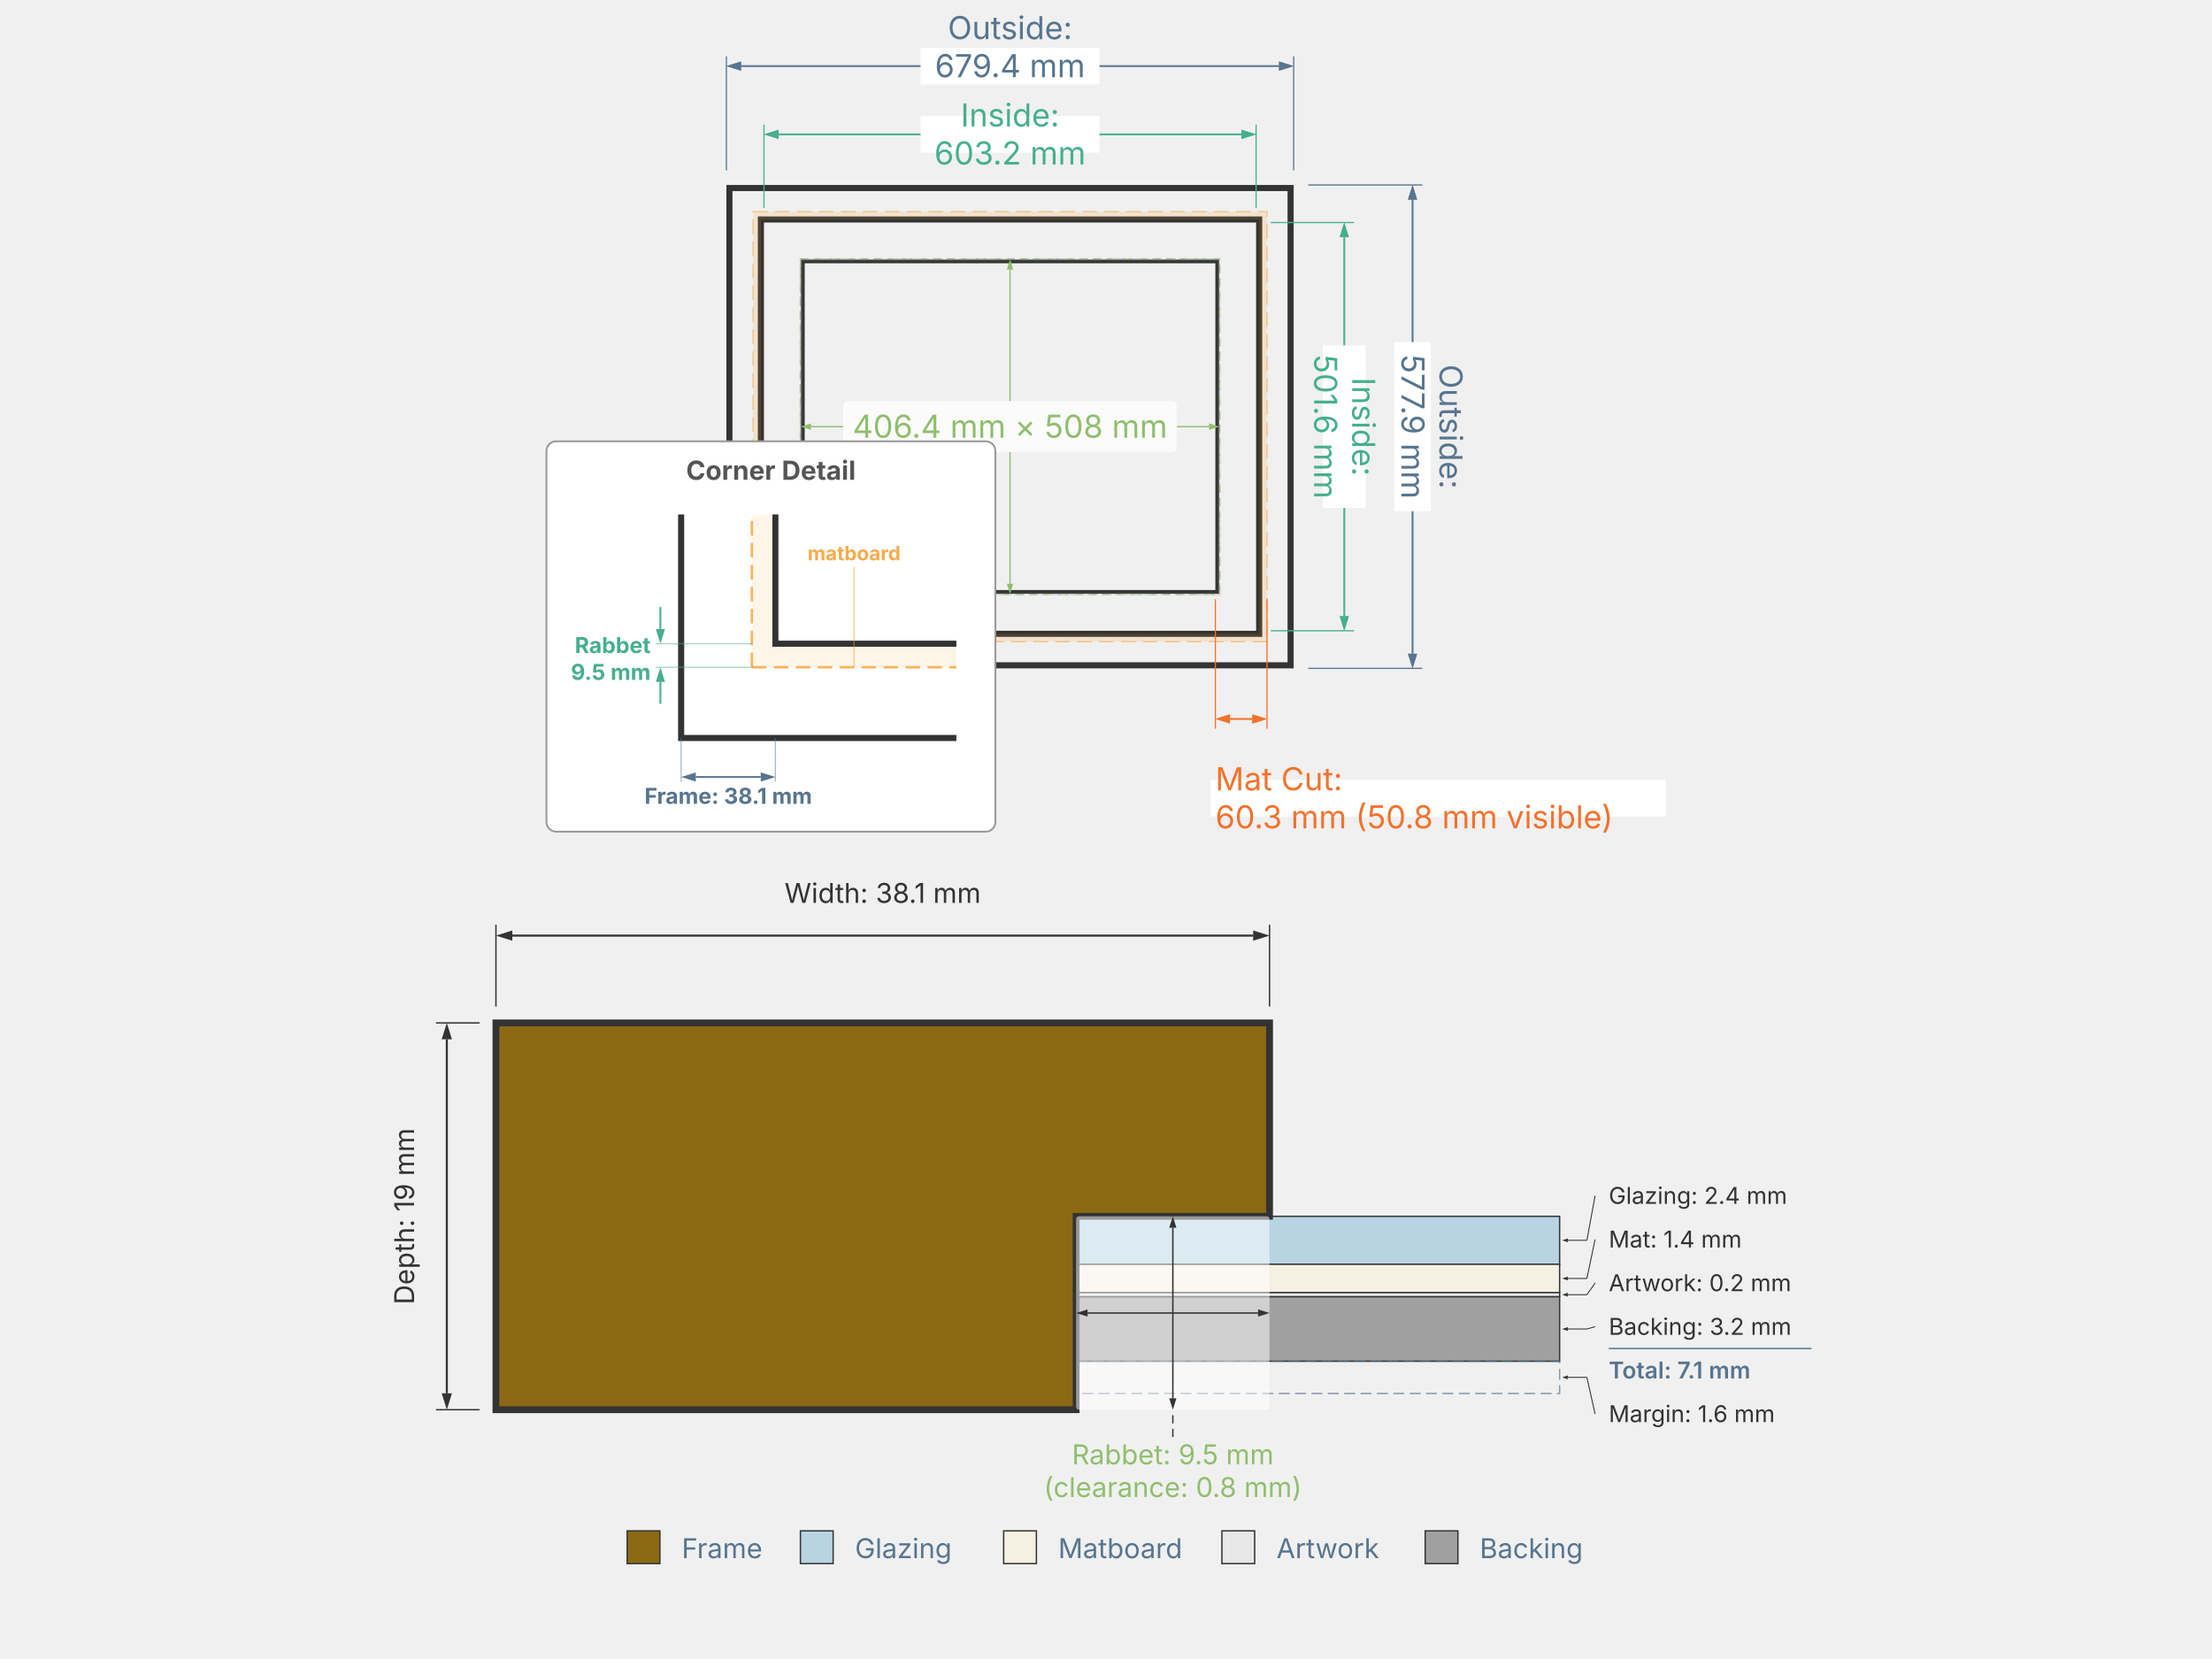
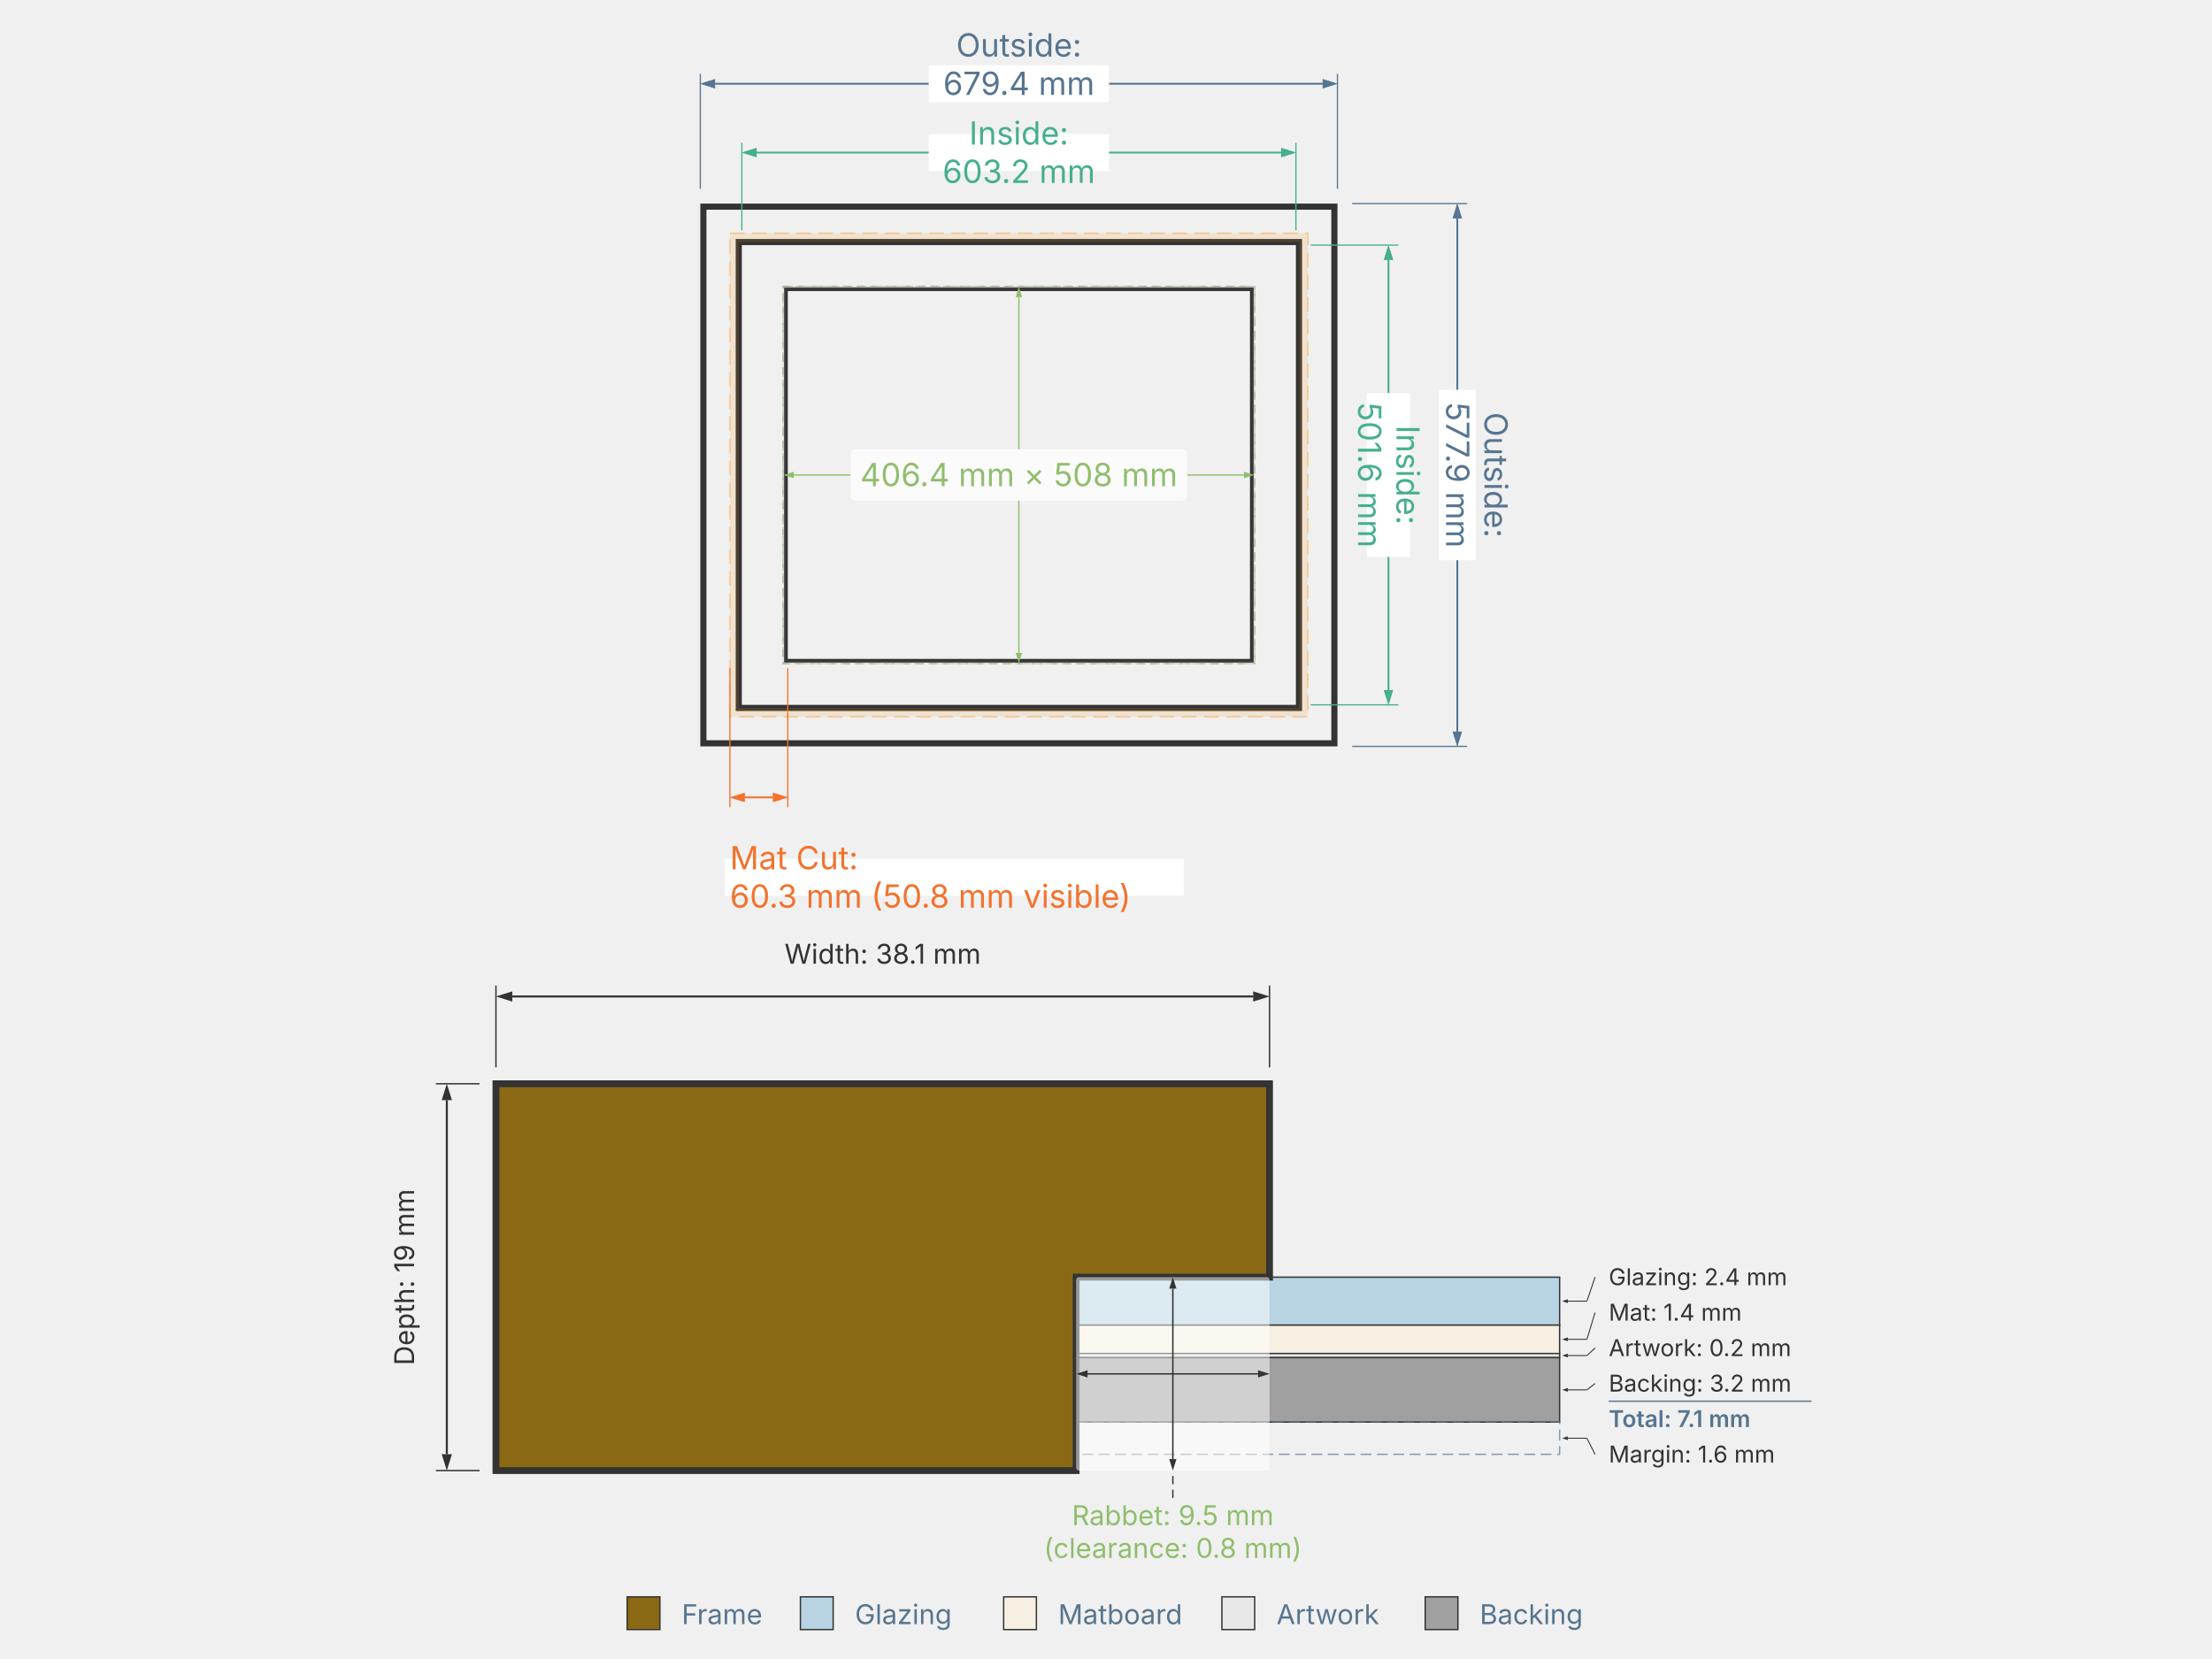
<svg xmlns="http://www.w3.org/2000/svg" viewBox="0 0 800.00 600.00">
-   <g id="plan-view" transform="translate(12.49, 5.38) scale(0.882)">
+   <g id="plan-view" transform="translate(12.81, 11.61) scale(0.8892)">
    <g id="geometry">
-       <rect x="284.94" y="71.00" width="230.11" height="195.71" stroke="#333333" stroke-width="2.5" fill="none" />
-       <rect x="297.85" y="83.90" width="204.31" height="169.90" stroke="#333333" stroke-width="2.5" fill="none" />
-       <rect x="315.05" y="101.11" width="169.90" height="135.49" stroke="#333333" stroke-width="1.5" fill="none" />
-       <rect x="313.98" y="100.03" width="172.05" height="137.64" stroke="#90be6d" stroke-width="0.5" stroke-dasharray="4,2" fill="none" opacity="0.6" />
+       <rect x="271.68" y="71.00" width="256.65" height="218.27" stroke="#333333" stroke-width="2.5" fill="none" />
+       <rect x="286.07" y="85.39" width="227.86" height="189.49" stroke="#333333" stroke-width="2.5" fill="none" />
+       <rect x="305.26" y="104.58" width="189.49" height="151.11" stroke="#333333" stroke-width="1.5" fill="none" />
+       <rect x="304.06" y="103.38" width="191.89" height="153.51" stroke="#90be6d" stroke-width="0.5" stroke-dasharray="4,2" fill="none" opacity="0.6" />
    </g>
    <g id="rabbet-overlap">
-       <path d="M294.62,80.68 h210.76 v176.35 h-210.76 Z M297.85,83.90 v169.90 h204.31 v-169.90 Z" fill="#f8961e" fill-opacity="0.15" fill-rule="evenodd" stroke="none" />
+       <path d="M282.47,81.79 h235.06 v196.68 h-235.06 Z M286.07,85.39 v189.49 h227.86 v-189.49 Z" fill="#f8961e" fill-opacity="0.15" fill-rule="evenodd" stroke="none" />
    </g>
    <g id="content-boundary">
-       <rect x="294.62" y="80.68" width="210.76" height="176.35" stroke="#f8961e" stroke-width="0.5" stroke-dasharray="6,3" fill="none" opacity="0.5" />
+       <rect x="282.47" y="81.79" width="235.06" height="196.68" stroke="#f8961e" stroke-width="0.5" stroke-dasharray="6,3" fill="none" opacity="0.5" />
    </g>
    <g id="mat-overlap">
-       <path d="M313.98,100.03 h172.05 v137.64 h-172.05 Z M315.05,101.11 v135.49 h169.90 v-135.49 Z" fill="#888888" fill-opacity="0.12" fill-rule="evenodd" stroke="none" />
-       <rect x="313.98" y="100.03" width="172.05" height="137.64" fill="none" stroke="#888888" stroke-width="0.40" stroke-dasharray="3,2" stroke-opacity="0.4" />
+       <path d="M304.06,103.38 h191.89 v153.51 h-191.89 Z M305.26,104.58 v151.11 h189.49 v-151.11 Z" fill="#888888" fill-opacity="0.12" fill-rule="evenodd" stroke="none" />
+       <rect x="304.06" y="103.38" width="191.89" height="153.51" fill="none" stroke="#888888" stroke-width="0.40" stroke-dasharray="3,2" stroke-opacity="0.4" />
    </g>
    <g id="dimensions">
      <g class="dimension">
-         <line x1="299.10" y1="79.15" x2="299.10" y2="45.00" stroke="#46af8f" stroke-width="0.5" />
-         <line x1="500.90" y1="79.15" x2="500.90" y2="45.00" stroke="#46af8f" stroke-width="0.5" />
-         <polygon points="299.10,49.00 305.10,50.88 305.10,47.12" fill="#46af8f" data-arrow="true" />
-         <line x1="305.10" y1="49.00" x2="494.90" y2="49.00" stroke="#46af8f" stroke-width="0.75" />
-         <polygon points="500.90,49.00 494.90,47.12 494.90,50.88" fill="#46af8f" data-arrow="true" />
+         <line x1="287.32" y1="80.64" x2="287.32" y2="45.00" stroke="#46af8f" stroke-width="0.5" />
+         <line x1="512.68" y1="80.64" x2="512.68" y2="45.00" stroke="#46af8f" stroke-width="0.5" />
+         <polygon points="287.32,49.00 293.32,50.88 293.32,47.12" fill="#46af8f" data-arrow="true" />
+         <line x1="293.32" y1="49.00" x2="506.68" y2="49.00" stroke="#46af8f" stroke-width="0.75" />
+         <polygon points="512.68,49.00 506.68,47.12 506.68,50.88" fill="#46af8f" data-arrow="true" />
        <rect x="363.33" y="41.50" width="73.34" height="15.00" fill="#FFFFFF" stroke="none" />
-         <polygon points="299.10,49.00 305.10,50.88 305.10,47.12" fill="#46af8f" data-arrow="true" />
-         <polygon points="500.90,49.00 494.90,47.12 494.90,50.88" fill="#46af8f" data-arrow="true" />
+         <polygon points="287.32,49.00 293.32,50.88 293.32,47.12" fill="#46af8f" data-arrow="true" />
+         <polygon points="512.68,49.00 506.68,47.12 506.68,50.88" fill="#46af8f" data-arrow="true" />
      </g>
      <g class="dimension">
-         <line x1="283.69" y1="63.75" x2="283.69" y2="17.00" stroke="#577590" stroke-width="0.5" />
-         <line x1="516.31" y1="63.75" x2="516.31" y2="17.00" stroke="#577590" stroke-width="0.5" />
-         <polygon points="283.69,21.00 289.69,22.88 289.69,19.12" fill="#577590" data-arrow="true" />
-         <line x1="289.69" y1="21.00" x2="510.31" y2="21.00" stroke="#577590" stroke-width="0.75" />
-         <polygon points="516.31,21.00 510.31,19.12 510.31,22.88" fill="#577590" data-arrow="true" />
+         <line x1="270.43" y1="63.75" x2="270.43" y2="17.00" stroke="#577590" stroke-width="0.5" />
+         <line x1="529.57" y1="63.75" x2="529.57" y2="17.00" stroke="#577590" stroke-width="0.5" />
+         <polygon points="270.43,21.00 276.43,22.88 276.43,19.12" fill="#577590" data-arrow="true" />
+         <line x1="276.43" y1="21.00" x2="523.57" y2="21.00" stroke="#577590" stroke-width="0.75" />
+         <polygon points="529.57,21.00 523.57,19.12 523.57,22.88" fill="#577590" data-arrow="true" />
        <rect x="363.33" y="13.50" width="73.34" height="15.00" fill="#FFFFFF" stroke="none" />
-         <polygon points="283.69,21.00 289.69,22.88 289.69,19.12" fill="#577590" data-arrow="true" />
-         <polygon points="516.31,21.00 510.31,19.12 510.31,22.88" fill="#577590" data-arrow="true" />
+         <polygon points="270.43,21.00 276.43,22.88 276.43,19.12" fill="#577590" data-arrow="true" />
+         <polygon points="529.57,21.00 523.57,19.12 523.57,22.88" fill="#577590" data-arrow="true" />
      </g>
      <g class="dimension">
-         <line x1="506.90" y1="85.15" x2="541.06" y2="85.15" stroke="#46af8f" stroke-width="0.5" />
-         <line x1="506.90" y1="252.55" x2="541.06" y2="252.55" stroke="#46af8f" stroke-width="0.5" />
-         <polygon points="537.06,85.15 535.18,91.15 538.93,91.15" fill="#46af8f" data-arrow="true" />
-         <line x1="537.06" y1="91.15" x2="537.06" y2="246.55" stroke="#46af8f" stroke-width="0.75" />
-         <polygon points="537.06,252.55 538.93,246.55 535.18,246.55" fill="#46af8f" data-arrow="true" />
-         <rect x="528.26" y="135.52" width="17.60" height="66.67" fill="#FFFFFF" stroke="none" />
-         <polygon points="537.06,85.15 535.18,91.15 538.93,91.15" fill="#46af8f" data-arrow="true" />
-         <polygon points="537.06,252.55 538.93,246.55 535.18,246.55" fill="#46af8f" data-arrow="true" />
+         <line x1="518.68" y1="86.64" x2="554.32" y2="86.64" stroke="#46af8f" stroke-width="0.5" />
+         <line x1="518.68" y1="273.63" x2="554.32" y2="273.63" stroke="#46af8f" stroke-width="0.5" />
+         <polygon points="550.32,86.64 548.45,92.64 552.20,92.64" fill="#46af8f" data-arrow="true" />
+         <line x1="550.32" y1="92.64" x2="550.32" y2="267.63" stroke="#46af8f" stroke-width="0.75" />
+         <polygon points="550.32,273.63 552.20,267.63 548.45,267.63" fill="#46af8f" data-arrow="true" />
+         <rect x="541.52" y="146.80" width="17.60" height="66.67" fill="#FFFFFF" stroke="none" />
+         <polygon points="550.32,86.64 548.45,92.64 552.20,92.64" fill="#46af8f" data-arrow="true" />
+         <polygon points="550.32,273.63 552.20,267.63 548.45,267.63" fill="#46af8f" data-arrow="true" />
      </g>
      <g class="dimension">
-         <line x1="522.31" y1="69.75" x2="569.06" y2="69.75" stroke="#577590" stroke-width="0.5" />
-         <line x1="522.31" y1="267.96" x2="569.06" y2="267.96" stroke="#577590" stroke-width="0.5" />
-         <polygon points="565.06,69.75 563.18,75.75 566.93,75.75" fill="#577590" data-arrow="true" />
-         <line x1="565.06" y1="75.75" x2="565.06" y2="261.96" stroke="#577590" stroke-width="0.75" />
-         <polygon points="565.06,267.96 566.93,261.96 563.18,261.96" fill="#577590" data-arrow="true" />
-         <rect x="557.56" y="134.18" width="15.00" height="69.34" fill="#FFFFFF" stroke="none" />
-         <polygon points="565.06,69.75 563.18,75.75 566.93,75.75" fill="#577590" data-arrow="true" />
-         <polygon points="565.06,267.96 566.93,261.96 563.18,261.96" fill="#577590" data-arrow="true" />
+         <line x1="535.57" y1="69.75" x2="582.32" y2="69.75" stroke="#577590" stroke-width="0.5" />
+         <line x1="535.57" y1="290.52" x2="582.32" y2="290.52" stroke="#577590" stroke-width="0.5" />
+         <polygon points="578.32,69.75 576.45,75.75 580.20,75.75" fill="#577590" data-arrow="true" />
+         <line x1="578.32" y1="75.75" x2="578.32" y2="284.52" stroke="#577590" stroke-width="0.75" />
+         <polygon points="578.32,290.52 580.20,284.52 576.45,284.52" fill="#577590" data-arrow="true" />
+         <rect x="570.82" y="145.46" width="15.00" height="69.34" fill="#FFFFFF" stroke="none" />
+         <polygon points="578.32,69.75 576.45,75.75 580.20,75.75" fill="#577590" data-arrow="true" />
+         <polygon points="578.32,290.52 580.20,284.52 576.45,284.52" fill="#577590" data-arrow="true" />
      </g>
      <text transform="translate(400.00, 45.75)" fill="#46af8f" font-family="Inter, system-ui, -apple-system, sans-serif" font-size="13px" text-anchor="middle">Inside:</text>
      <text transform="translate(400.00, 61.35)" fill="#46af8f" font-family="Inter, system-ui, -apple-system, sans-serif" font-size="13px" text-anchor="middle">603.2 mm</text>
      <text transform="translate(400.00, 9.95)" fill="#577590" font-family="Inter, system-ui, -apple-system, sans-serif" font-size="13px" text-anchor="middle">Outside:</text>
      <text transform="translate(400.00, 25.55)" fill="#577590" font-family="Inter, system-ui, -apple-system, sans-serif" font-size="13px" text-anchor="middle">679.4 mm</text>
-       <text transform="rotate(90 544.86 168.85)" x="544.86" y="173.40" fill="#46af8f" font-family="Inter, system-ui, -apple-system, sans-serif" font-size="13px" text-anchor="middle">Inside:</text>
-       <text transform="rotate(90 529.26 168.85)" x="529.26" y="173.40" fill="#46af8f" font-family="Inter, system-ui, -apple-system, sans-serif" font-size="13px" text-anchor="middle">501.6 mm</text>
-       <text transform="rotate(90 580.66 168.85)" x="580.66" y="173.40" fill="#577590" font-family="Inter, system-ui, -apple-system, sans-serif" font-size="13px" text-anchor="middle">Outside:</text>
-       <text transform="rotate(90 565.06 168.85)" x="565.06" y="173.40" fill="#577590" font-family="Inter, system-ui, -apple-system, sans-serif" font-size="13px" text-anchor="middle">577.9 mm</text>
+       <text transform="rotate(90 558.12 180.14)" x="558.12" y="184.69" fill="#46af8f" font-family="Inter, system-ui, -apple-system, sans-serif" font-size="13px" text-anchor="middle">Inside:</text>
+       <text transform="rotate(90 542.52 180.14)" x="542.52" y="184.69" fill="#46af8f" font-family="Inter, system-ui, -apple-system, sans-serif" font-size="13px" text-anchor="middle">501.6 mm</text>
+       <text transform="rotate(90 593.92 180.14)" x="593.92" y="184.69" fill="#577590" font-family="Inter, system-ui, -apple-system, sans-serif" font-size="13px" text-anchor="middle">Outside:</text>
+       <text transform="rotate(90 578.32 180.14)" x="578.32" y="184.69" fill="#577590" font-family="Inter, system-ui, -apple-system, sans-serif" font-size="13px" text-anchor="middle">577.9 mm</text>
    </g>
    <g id="artwork-indicator">
-       <polygon points="314.18,168.85 318.38,170.17 318.38,167.54" fill="#90be6d" data-arrow="true" />
-       <line x1="318.38" y1="168.85" x2="331.59" y2="168.85" stroke="#90be6d" stroke-width="0.525" />
-       <line x1="468.41" y1="168.85" x2="481.62" y2="168.85" stroke="#90be6d" stroke-width="0.525" />
-       <polygon points="485.82,168.85 481.62,167.54 481.62,170.17" fill="#90be6d" data-arrow="true" />
-       <polygon points="400.00,100.23 398.69,104.43 401.31,104.43" fill="#90be6d" data-arrow="true" />
-       <line x1="400.00" y1="104.43" x2="400.00" y2="158.40" stroke="#90be6d" stroke-width="0.525" />
-       <line x1="400.00" y1="179.30" x2="400.00" y2="233.27" stroke="#90be6d" stroke-width="0.525" />
-       <polygon points="400.00,237.47 401.31,233.27 398.69,233.27" fill="#90be6d" data-arrow="true" />
-       <rect x="331.59" y="158.40" width="136.83" height="20.90" fill="#FFFFFF" fill-opacity="0.75" stroke="none" rx="2" />
-       <text transform="translate(400.00, 173.40)" fill="#90be6d" font-family="Inter, system-ui, -apple-system, sans-serif" font-size="13.00px" text-anchor="middle">406.4 mm × 508 mm</text>
+       <polygon points="304.26,180.14 308.46,181.45 308.46,178.82" fill="#90be6d" data-arrow="true" />
+       <line x1="308.46" y1="180.14" x2="331.59" y2="180.14" stroke="#90be6d" stroke-width="0.525" />
+       <line x1="468.41" y1="180.14" x2="491.54" y2="180.14" stroke="#90be6d" stroke-width="0.525" />
+       <polygon points="495.74,180.14 491.54,178.82 491.54,181.45" fill="#90be6d" data-arrow="true" />
+       <polygon points="400.00,103.58 398.69,107.78 401.31,107.78" fill="#90be6d" data-arrow="true" />
+       <line x1="400.00" y1="107.78" x2="400.00" y2="169.69" stroke="#90be6d" stroke-width="0.525" />
+       <line x1="400.00" y1="190.59" x2="400.00" y2="252.49" stroke="#90be6d" stroke-width="0.525" />
+       <polygon points="400.00,256.69 401.31,252.49 398.69,252.49" fill="#90be6d" data-arrow="true" />
+       <rect x="331.59" y="169.69" width="136.83" height="20.90" fill="#FFFFFF" fill-opacity="0.75" stroke="none" rx="2" />
+       <text transform="translate(400.00, 184.69)" fill="#90be6d" font-family="Inter, system-ui, -apple-system, sans-serif" font-size="13.00px" text-anchor="middle">406.4 mm × 508 mm</text>
    </g>
    <g id="mat-cut-geom">
      <g class="dimension">
-         <line x1="484.20" y1="239.60" x2="484.20" y2="292.71" stroke="#f3722c" stroke-width="0.5" />
-         <line x1="505.38" y1="239.60" x2="505.38" y2="292.71" stroke="#f3722c" stroke-width="0.5" />
-         <polygon points="484.20,288.71 490.20,290.58 490.20,286.83" fill="#f3722c" data-arrow="true" />
-         <line x1="490.20" y1="288.71" x2="499.38" y2="288.71" stroke="#f3722c" stroke-width="0.75" />
-         <polygon points="505.38,288.71 499.38,286.83 499.38,290.58" fill="#f3722c" data-arrow="true" />
-         <rect x="482.20" y="313.71" width="186.62" height="15.00" fill="#FFFFFF" stroke="none" />
-         <polygon points="484.20,288.71 490.20,290.58 490.20,286.83" fill="#f3722c" data-arrow="true" />
-         <polygon points="505.38,288.71 499.38,286.83 499.38,290.58" fill="#f3722c" data-arrow="true" />
-       </g>
-     </g>
-     <g id="corner-detail">
-       <defs>
-         <clipPath id="corner-detail-clip">
-           <rect x="213.91" y="198.85" width="176.09" height="132.08" />
-         </clipPath>
-       </defs>
-       <rect x="209.91" y="174.85" width="184.09" height="160.08" fill="#FFFFFF" stroke="#999" stroke-width="0.75" rx="4" />
-       <text transform="translate(301.95, 190.65)" fill="#555" font-family="Inter, system-ui, -apple-system, sans-serif" font-size="10.8" font-weight="bold" text-anchor="middle">Corner Detail</text>
-       <g clip-path="url(#corner-detail-clip)">
-         <path d="M294.13,204.85 V267.52 H378.00 V257.85 H303.79 V204.85 H294.13 Z" fill="#f8961e" fill-opacity="0.10" stroke="none" />
-         <line x1="294.13" y1="267.52" x2="378.00" y2="267.52" stroke="#f8961e" stroke-width="1" stroke-dasharray="6,3" opacity="0.7" />
-         <line x1="294.13" y1="267.52" x2="294.13" y2="204.85" stroke="#f8961e" stroke-width="1" stroke-dasharray="6,3" opacity="0.7" />
-         <polyline points="265.14,204.85 265.14,296.51 378.00,296.51" fill="none" stroke="#333333" stroke-width="2.5" stroke-linejoin="miter" />
-         <polyline points="303.79,204.85 303.79,257.85 378.00,257.85" fill="none" stroke="#333333" stroke-width="2.5" stroke-linejoin="miter" />
-       </g>
-       <defs>
-         <clipPath id="corner-detail-annot-clip">
-           <rect x="211.91" y="176.85" width="180.09" height="156.08" />
-         </clipPath>
-       </defs>
-       <g clip-path="url(#corner-detail-annot-clip)">
-         <line x1="265.14" y1="296.51" x2="265.14" y2="314.51" stroke="#577590" stroke-width="0.5" opacity="0.5" />
-         <line x1="303.79" y1="296.51" x2="303.79" y2="314.51" stroke="#577590" stroke-width="0.5" opacity="0.5" />
-         <polygon points="265.14,312.51 271.14,314.39 271.14,310.64" fill="#577590" data-arrow="true" />
-         <line x1="271.14" y1="312.51" x2="297.79" y2="312.51" stroke="#577590" stroke-width="0.75" />
-         <polygon points="303.79,312.51 297.79,310.64 297.79,314.39" fill="#577590" data-arrow="true" />
-         <text transform="translate(284.47, 323.51)" font-family="Inter, system-ui, -apple-system, sans-serif" font-size="9.0px" fill="#577590" font-weight="bold" text-anchor="middle">Frame: 38.1 mm</text>
-         <line x1="294.13" y1="257.85" x2="254.63" y2="257.85" stroke="#46af8f" stroke-width="0.5" opacity="0.5" />
-         <line x1="294.13" y1="267.52" x2="254.63" y2="267.52" stroke="#46af8f" stroke-width="0.5" opacity="0.5" />
-         <line x1="256.63" y1="242.85" x2="256.63" y2="251.85" stroke="#46af8f" stroke-width="0.75" />
-         <polygon points="256.63,257.85 258.51,251.85 254.76,251.85" fill="#46af8f" data-arrow="true" />
-         <line x1="256.63" y1="282.52" x2="256.63" y2="273.52" stroke="#46af8f" stroke-width="0.75" />
-         <polygon points="256.63,267.52 254.76,273.52 258.51,273.52" fill="#46af8f" data-arrow="true" />
-         <text transform="translate(252.63, 261.69)" font-family="Inter, system-ui, -apple-system, sans-serif" font-size="9.0px" fill="#46af8f" text-anchor="end" font-weight="bold">Rabbet</text>
-         <text transform="translate(252.63, 272.69)" font-family="Inter, system-ui, -apple-system, sans-serif" font-size="9.0px" fill="#46af8f" text-anchor="end" font-weight="bold">9.5 mm</text>
-         <line x1="336.07" y1="267.52" x2="336.07" y2="224.87" stroke="#f8961e" stroke-width="0.5" opacity="0.5" />
-         <rect x="314.46" y="216.58" width="43.21" height="9.72" fill="#FFFFFF" stroke="none" rx="1" />
-         <text transform="translate(336.07, 223.65)" fill="#f8961e" font-family="Inter, system-ui, -apple-system, sans-serif" font-size="8.1" text-anchor="middle" font-weight="bold" opacity="0.8">matboard</text>
+         <line x1="282.47" y1="258.69" x2="282.47" y2="315.27" stroke="#f3722c" stroke-width="0.5" />
+         <line x1="306.01" y1="258.69" x2="306.01" y2="315.27" stroke="#f3722c" stroke-width="0.5" />
+         <polygon points="282.47,311.27 288.47,313.15 288.47,309.40" fill="#f3722c" data-arrow="true" />
+         <line x1="288.47" y1="311.27" x2="300.01" y2="311.27" stroke="#f3722c" stroke-width="0.75" />
+         <polygon points="306.01,311.27 300.01,309.40 300.01,313.15" fill="#f3722c" data-arrow="true" />
+         <rect x="280.47" y="336.27" width="186.62" height="15.00" fill="#FFFFFF" stroke="none" />
+         <polygon points="282.47,311.27 288.47,313.15 288.47,309.40" fill="#f3722c" data-arrow="true" />
+         <polygon points="306.01,311.27 300.01,309.40 300.01,313.15" fill="#f3722c" data-arrow="true" />
      </g>
    </g>
    <g id="mat-cut-labels">
-       <text transform="translate(484.20, 317.96)" fill="#f3722c" font-family="Inter, system-ui, -apple-system, sans-serif" font-size="13px" text-anchor="start">Mat Cut:</text>
-       <text transform="translate(484.20, 333.56)" fill="#f3722c" font-family="Inter, system-ui, -apple-system, sans-serif" font-size="13px" text-anchor="start">60.3 mm (50.8 mm visible)</text>
+       <text transform="translate(282.47, 340.52)" fill="#f3722c" font-family="Inter, system-ui, -apple-system, sans-serif" font-size="13px" text-anchor="start">Mat Cut:</text>
+       <text transform="translate(282.47, 356.12)" fill="#f3722c" font-family="Inter, system-ui, -apple-system, sans-serif" font-size="13px" text-anchor="start">60.3 mm (50.8 mm visible)</text>
    </g>
  </g>
-   <g id="section-view" transform="translate(5.31, 315.13) scale(0.9867)">
+   <g id="section-view" transform="translate(5.31, 186.32) scale(0.9867)">
    <g id="section-content" transform="translate(-5.38, 0)">
      <g id="section-geometry">
-         <rect x="394.44" y="126.45" width="177.22" height="17.58" stroke="#333333" stroke-width="0.5" fill="#B8D4E3" />
-         <rect x="394.44" y="144.03" width="177.22" height="10.40" stroke="#333333" stroke-width="0.5" fill="#F5F0E1" />
-         <rect x="394.44" y="154.42" width="177.22" height="1.51" stroke="#333333" stroke-width="0.5" fill="#E8E8E8" />
-         <rect x="394.44" y="155.94" width="177.22" height="23.63" stroke="#333333" stroke-width="0.5" fill="#A0A0A0" />
-         <rect x="394.44" y="179.57" width="177.22" height="11.81" stroke="#577590" stroke-width="0.5" stroke-dasharray="4,2" fill="none" opacity="0.7" />
-         <polygon points="181.78,55.56 465.33,55.56 465.33,126.45 394.44,126.45 394.44,197.34 181.78,197.34" stroke="#333333" stroke-width="2.5" fill="#8B6914" />
+         <rect x="394.44" y="279.30" width="177.22" height="17.58" stroke="#333333" stroke-width="0.5" fill="#B8D4E3" />
+         <rect x="394.44" y="296.88" width="177.22" height="10.40" stroke="#333333" stroke-width="0.5" fill="#F5F0E1" />
+         <rect x="394.44" y="307.28" width="177.22" height="1.51" stroke="#333333" stroke-width="0.5" fill="#E8E8E8" />
+         <rect x="394.44" y="308.79" width="177.22" height="23.63" stroke="#333333" stroke-width="0.5" fill="#A0A0A0" />
+         <rect x="394.44" y="332.42" width="177.22" height="11.81" stroke="#577590" stroke-width="0.5" stroke-dasharray="4,2" fill="none" opacity="0.7" />
+         <polygon points="181.78,208.41 465.33,208.41 465.33,279.30 394.44,279.30 394.44,350.19 181.78,350.19" stroke="#333333" stroke-width="2.5" fill="#8B6914" />
      </g>
      <g id="section-dimensions">
-         <line x1="175.78" y1="55.56" x2="159.78" y2="55.56" stroke="#333333" stroke-width="0.5" />
-         <line x1="175.78" y1="197.34" x2="159.78" y2="197.34" stroke="#333333" stroke-width="0.5" />
-         <polygon points="163.78,55.56 161.90,61.56 165.65,61.56" fill="#333333" data-arrow="true" />
-         <line x1="163.78" y1="61.56" x2="163.78" y2="191.34" stroke="#333333" stroke-width="0.75" />
-         <polygon points="163.78,197.34 165.65,191.34 161.90,191.34" fill="#333333" data-arrow="true" />
-         <text x="151.78" y="126.45" fill="#333333" font-family="Inter, system-ui, -apple-system, sans-serif" font-size="10px" text-anchor="middle" transform="rotate(-90 151.78 126.45)">Depth: 19 mm</text>
-         <line x1="181.78" y1="49.56" x2="181.78" y2="19.56" stroke="#333333" stroke-width="0.5" />
-         <line x1="465.33" y1="49.56" x2="465.33" y2="19.56" stroke="#333333" stroke-width="0.5" />
-         <polygon points="181.78,23.56 187.78,25.43 187.78,21.68" fill="#333333" data-arrow="true" />
-         <line x1="187.78" y1="23.56" x2="459.33" y2="23.56" stroke="#333333" stroke-width="0.75" />
-         <polygon points="465.33,23.56 459.33,21.68 459.33,25.43" fill="#333333" data-arrow="true" />
-         <text transform="translate(323.55, 11.56)" fill="#333333" font-family="Inter, system-ui, -apple-system, sans-serif" font-size="10px" text-anchor="middle">Width: 38.1 mm</text>
-         <rect x="394.44" y="126.45" width="70.89" height="70.89" fill="#FFFFFF" fill-opacity="0.5" stroke="none" rx="1" />
-         <polygon points="394.44,161.89 398.64,163.20 398.64,160.58" fill="#333333" data-arrow="true" />
-         <line x1="398.64" y1="161.89" x2="461.13" y2="161.89" stroke="#333333" stroke-width="0.525" />
-         <polygon points="465.33,161.89 461.13,160.58 461.13,163.20" fill="#333333" data-arrow="true" />
-         <polygon points="429.89,126.45 428.57,130.65 431.20,130.65" fill="#333333" data-arrow="true" />
-         <line x1="429.89" y1="130.65" x2="429.89" y2="193.14" stroke="#333333" stroke-width="0.525" />
-         <polygon points="429.89,197.34 431.20,193.14 428.57,193.14" fill="#333333" data-arrow="true" />
-         <polygon points="572.56,135.24 574.66,135.94 574.66,134.54" fill="#333333" data-arrow="true" />
-         <line x1="574.66" y1="135.24" x2="581.66" y2="135.24" stroke="#333333" stroke-width="0.35" />
-         <line x1="581.66" y1="135.24" x2="584.66" y2="118.91" stroke="#333333" stroke-width="0.35" />
-         <text transform="translate(589.66, 121.89)" fill="#333333" font-family="Inter, system-ui, -apple-system, sans-serif" font-size="8.5px">Glazing: 2.4 mm</text>
-         <polygon points="572.56,149.23 574.66,149.93 574.66,148.53" fill="#333333" data-arrow="true" />
-         <line x1="574.66" y1="149.23" x2="581.66" y2="149.23" stroke="#333333" stroke-width="0.35" />
-         <line x1="581.66" y1="149.23" x2="584.66" y2="134.91" stroke="#333333" stroke-width="0.35" />
-         <text transform="translate(589.66, 137.89)" fill="#333333" font-family="Inter, system-ui, -apple-system, sans-serif" font-size="8.5px">Mat: 1.4 mm</text>
-         <polygon points="572.56,155.18 574.66,155.88 574.66,154.48" fill="#333333" data-arrow="true" />
-         <line x1="574.66" y1="155.18" x2="581.66" y2="155.18" stroke="#333333" stroke-width="0.35" />
-         <line x1="581.66" y1="155.18" x2="584.66" y2="150.91" stroke="#333333" stroke-width="0.35" />
-         <text transform="translate(589.66, 153.89)" fill="#333333" font-family="Inter, system-ui, -apple-system, sans-serif" font-size="8.5px">Artwork: 0.2 mm</text>
-         <polygon points="572.56,167.75 574.66,168.45 574.66,167.05" fill="#333333" data-arrow="true" />
-         <line x1="574.66" y1="167.75" x2="581.66" y2="167.75" stroke="#333333" stroke-width="0.35" />
-         <line x1="581.66" y1="167.75" x2="584.66" y2="166.91" stroke="#333333" stroke-width="0.35" />
-         <text transform="translate(589.66, 169.89)" fill="#333333" font-family="Inter, system-ui, -apple-system, sans-serif" font-size="8.5px">Backing: 3.2 mm</text>
-         <line x1="589.66" y1="174.91" x2="663.99" y2="174.91" stroke="#577590" stroke-width="0.5" />
-         <text transform="translate(589.66, 185.89)" fill="#577590" font-family="Inter, system-ui, -apple-system, sans-serif" font-size="8.5px" font-weight="600">Total: 7.1 mm</text>
-         <polygon points="572.56,185.47 574.66,186.17 574.66,184.77" fill="#333333" data-arrow="true" />
-         <line x1="574.66" y1="185.47" x2="581.66" y2="185.47" stroke="#333333" stroke-width="0.35" />
-         <line x1="581.66" y1="185.47" x2="584.66" y2="198.91" stroke="#333333" stroke-width="0.35" />
-         <text transform="translate(589.66, 201.89)" fill="#333333" font-family="Inter, system-ui, -apple-system, sans-serif" font-size="8.5px">Margin: 1.6 mm</text>
-         <line x1="429.89" y1="199.34" x2="429.89" y2="207.34" stroke="#333333" stroke-width="0.5" stroke-dasharray="3,2" />
-         <text transform="translate(429.89, 217.34)" fill="#90be6d" font-family="Inter, system-ui, -apple-system, sans-serif" font-size="10px" text-anchor="middle">Rabbet: 9.5 mm</text>
-         <text transform="translate(429.89, 229.34)" fill="#90be6d" font-family="Inter, system-ui, -apple-system, sans-serif" font-size="10px" text-anchor="middle">(clearance: 0.8 mm)</text>
+         <line x1="175.78" y1="208.41" x2="159.78" y2="208.41" stroke="#333333" stroke-width="0.5" />
+         <line x1="175.78" y1="350.19" x2="159.78" y2="350.19" stroke="#333333" stroke-width="0.5" />
+         <polygon points="163.78,208.41 161.90,214.41 165.65,214.41" fill="#333333" data-arrow="true" />
+         <line x1="163.78" y1="214.41" x2="163.78" y2="344.19" stroke="#333333" stroke-width="0.75" />
+         <polygon points="163.78,350.19 165.65,344.19 161.90,344.19" fill="#333333" data-arrow="true" />
+         <text x="151.78" y="279.30" fill="#333333" font-family="Inter, system-ui, -apple-system, sans-serif" font-size="10px" text-anchor="middle" transform="rotate(-90 151.78 279.30)">Depth: 19 mm</text>
+         <line x1="181.78" y1="202.41" x2="181.78" y2="172.41" stroke="#333333" stroke-width="0.5" />
+         <line x1="465.33" y1="202.41" x2="465.33" y2="172.41" stroke="#333333" stroke-width="0.5" />
+         <polygon points="181.78,176.41 187.78,178.29 187.78,174.54" fill="#333333" data-arrow="true" />
+         <line x1="187.78" y1="176.41" x2="459.33" y2="176.41" stroke="#333333" stroke-width="0.75" />
+         <polygon points="465.33,176.41 459.33,174.54 459.33,178.29" fill="#333333" data-arrow="true" />
+         <text transform="translate(323.55, 164.41)" fill="#333333" font-family="Inter, system-ui, -apple-system, sans-serif" font-size="10px" text-anchor="middle">Width: 38.1 mm</text>
+         <rect x="394.44" y="279.30" width="70.89" height="70.89" fill="#FFFFFF" fill-opacity="0.5" stroke="none" rx="1" />
+         <polygon points="394.44,314.74 398.64,316.06 398.64,313.43" fill="#333333" data-arrow="true" />
+         <line x1="398.64" y1="314.74" x2="461.13" y2="314.74" stroke="#333333" stroke-width="0.525" />
+         <polygon points="465.33,314.74 461.13,313.43 461.13,316.06" fill="#333333" data-arrow="true" />
+         <polygon points="429.89,279.30 428.57,283.50 431.20,283.50" fill="#333333" data-arrow="true" />
+         <line x1="429.89" y1="283.50" x2="429.89" y2="345.99" stroke="#333333" stroke-width="0.525" />
+         <polygon points="429.89,350.19 431.20,345.99 428.57,345.99" fill="#333333" data-arrow="true" />
+         <polygon points="572.56,288.09 574.66,288.79 574.66,287.39" fill="#333333" data-arrow="true" />
+         <line x1="574.66" y1="288.09" x2="581.66" y2="288.09" stroke="#333333" stroke-width="0.35" />
+         <line x1="581.66" y1="288.09" x2="584.66" y2="279.27" stroke="#333333" stroke-width="0.35" />
+         <text transform="translate(589.66, 282.24)" fill="#333333" font-family="Inter, system-ui, -apple-system, sans-serif" font-size="8.5px">Glazing: 2.4 mm</text>
+         <polygon points="572.56,302.08 574.66,302.78 574.66,301.38" fill="#333333" data-arrow="true" />
+         <line x1="574.66" y1="302.08" x2="581.66" y2="302.08" stroke="#333333" stroke-width="0.35" />
+         <line x1="581.66" y1="302.08" x2="584.66" y2="292.27" stroke="#333333" stroke-width="0.35" />
+         <text transform="translate(589.66, 295.24)" fill="#333333" font-family="Inter, system-ui, -apple-system, sans-serif" font-size="8.5px">Mat: 1.4 mm</text>
+         <polygon points="572.56,308.03 574.66,308.73 574.66,307.33" fill="#333333" data-arrow="true" />
+         <line x1="574.66" y1="308.03" x2="581.66" y2="308.03" stroke="#333333" stroke-width="0.35" />
+         <line x1="581.66" y1="308.03" x2="584.66" y2="305.27" stroke="#333333" stroke-width="0.35" />
+         <text transform="translate(589.66, 308.24)" fill="#333333" font-family="Inter, system-ui, -apple-system, sans-serif" font-size="8.5px">Artwork: 0.2 mm</text>
+         <polygon points="572.56,320.60 574.66,321.30 574.66,319.90" fill="#333333" data-arrow="true" />
+         <line x1="574.66" y1="320.60" x2="581.66" y2="320.60" stroke="#333333" stroke-width="0.35" />
+         <line x1="581.66" y1="320.60" x2="584.66" y2="318.27" stroke="#333333" stroke-width="0.35" />
+         <text transform="translate(589.66, 321.24)" fill="#333333" font-family="Inter, system-ui, -apple-system, sans-serif" font-size="8.5px">Backing: 3.2 mm</text>
+         <line x1="589.66" y1="324.77" x2="663.99" y2="324.77" stroke="#577590" stroke-width="0.5" />
+         <text transform="translate(589.66, 334.24)" fill="#577590" font-family="Inter, system-ui, -apple-system, sans-serif" font-size="8.5px" font-weight="600">Total: 7.1 mm</text>
+         <polygon points="572.56,338.33 574.66,339.03 574.66,337.63" fill="#333333" data-arrow="true" />
+         <line x1="574.66" y1="338.33" x2="581.66" y2="338.33" stroke="#333333" stroke-width="0.35" />
+         <line x1="581.66" y1="338.33" x2="584.66" y2="344.27" stroke="#333333" stroke-width="0.35" />
+         <text transform="translate(589.66, 347.24)" fill="#333333" font-family="Inter, system-ui, -apple-system, sans-serif" font-size="8.5px">Margin: 1.6 mm</text>
+         <line x1="429.89" y1="352.19" x2="429.89" y2="360.19" stroke="#333333" stroke-width="0.5" stroke-dasharray="3,2" />
+         <text transform="translate(429.89, 370.19)" fill="#90be6d" font-family="Inter, system-ui, -apple-system, sans-serif" font-size="10px" text-anchor="middle">Rabbet: 9.5 mm</text>
+         <text transform="translate(429.89, 382.19)" fill="#90be6d" font-family="Inter, system-ui, -apple-system, sans-serif" font-size="10px" text-anchor="middle">(clearance: 0.8 mm)</text>
      </g>
    </g>
    <g id="legend">
-       <rect x="224.50" y="241.74" width="12" height="12" fill="#8B6914" stroke="#333333" stroke-width="0.5" />
-       <text transform="translate(244.50, 251.74)" fill="#577590" font-family="Inter, system-ui, -apple-system, sans-serif" font-size="10px">Frame</text>
-       <rect x="288.00" y="241.74" width="12" height="12" fill="#B8D4E3" stroke="#333333" stroke-width="0.5" />
-       <text transform="translate(308.00, 251.74)" fill="#577590" font-family="Inter, system-ui, -apple-system, sans-serif" font-size="10px">Glazing</text>
-       <rect x="362.50" y="241.74" width="12" height="12" fill="#F5F0E1" stroke="#333333" stroke-width="0.5" />
-       <text transform="translate(382.50, 251.74)" fill="#577590" font-family="Inter, system-ui, -apple-system, sans-serif" font-size="10px">Matboard</text>
-       <rect x="442.50" y="241.74" width="12" height="12" fill="#E8E8E8" stroke="#333333" stroke-width="0.5" />
-       <text transform="translate(462.50, 251.74)" fill="#577590" font-family="Inter, system-ui, -apple-system, sans-serif" font-size="10px">Artwork</text>
-       <rect x="517.00" y="241.74" width="12" height="12" fill="#A0A0A0" stroke="#333333" stroke-width="0.5" />
-       <text transform="translate(537.00, 251.74)" fill="#577590" font-family="Inter, system-ui, -apple-system, sans-serif" font-size="10px">Backing</text>
+       <rect x="224.50" y="396.47" width="12" height="12" fill="#8B6914" stroke="#333333" stroke-width="0.5" />
+       <text transform="translate(244.50, 406.47)" fill="#577590" font-family="Inter, system-ui, -apple-system, sans-serif" font-size="10px">Frame</text>
+       <rect x="288.00" y="396.47" width="12" height="12" fill="#B8D4E3" stroke="#333333" stroke-width="0.5" />
+       <text transform="translate(308.00, 406.47)" fill="#577590" font-family="Inter, system-ui, -apple-system, sans-serif" font-size="10px">Glazing</text>
+       <rect x="362.50" y="396.47" width="12" height="12" fill="#F5F0E1" stroke="#333333" stroke-width="0.5" />
+       <text transform="translate(382.50, 406.47)" fill="#577590" font-family="Inter, system-ui, -apple-system, sans-serif" font-size="10px">Matboard</text>
+       <rect x="442.50" y="396.47" width="12" height="12" fill="#E8E8E8" stroke="#333333" stroke-width="0.5" />
+       <text transform="translate(462.50, 406.47)" fill="#577590" font-family="Inter, system-ui, -apple-system, sans-serif" font-size="10px">Artwork</text>
+       <rect x="517.00" y="396.47" width="12" height="12" fill="#A0A0A0" stroke="#333333" stroke-width="0.5" />
+       <text transform="translate(537.00, 406.47)" fill="#577590" font-family="Inter, system-ui, -apple-system, sans-serif" font-size="10px">Backing</text>
    </g>
  </g>
</svg>
